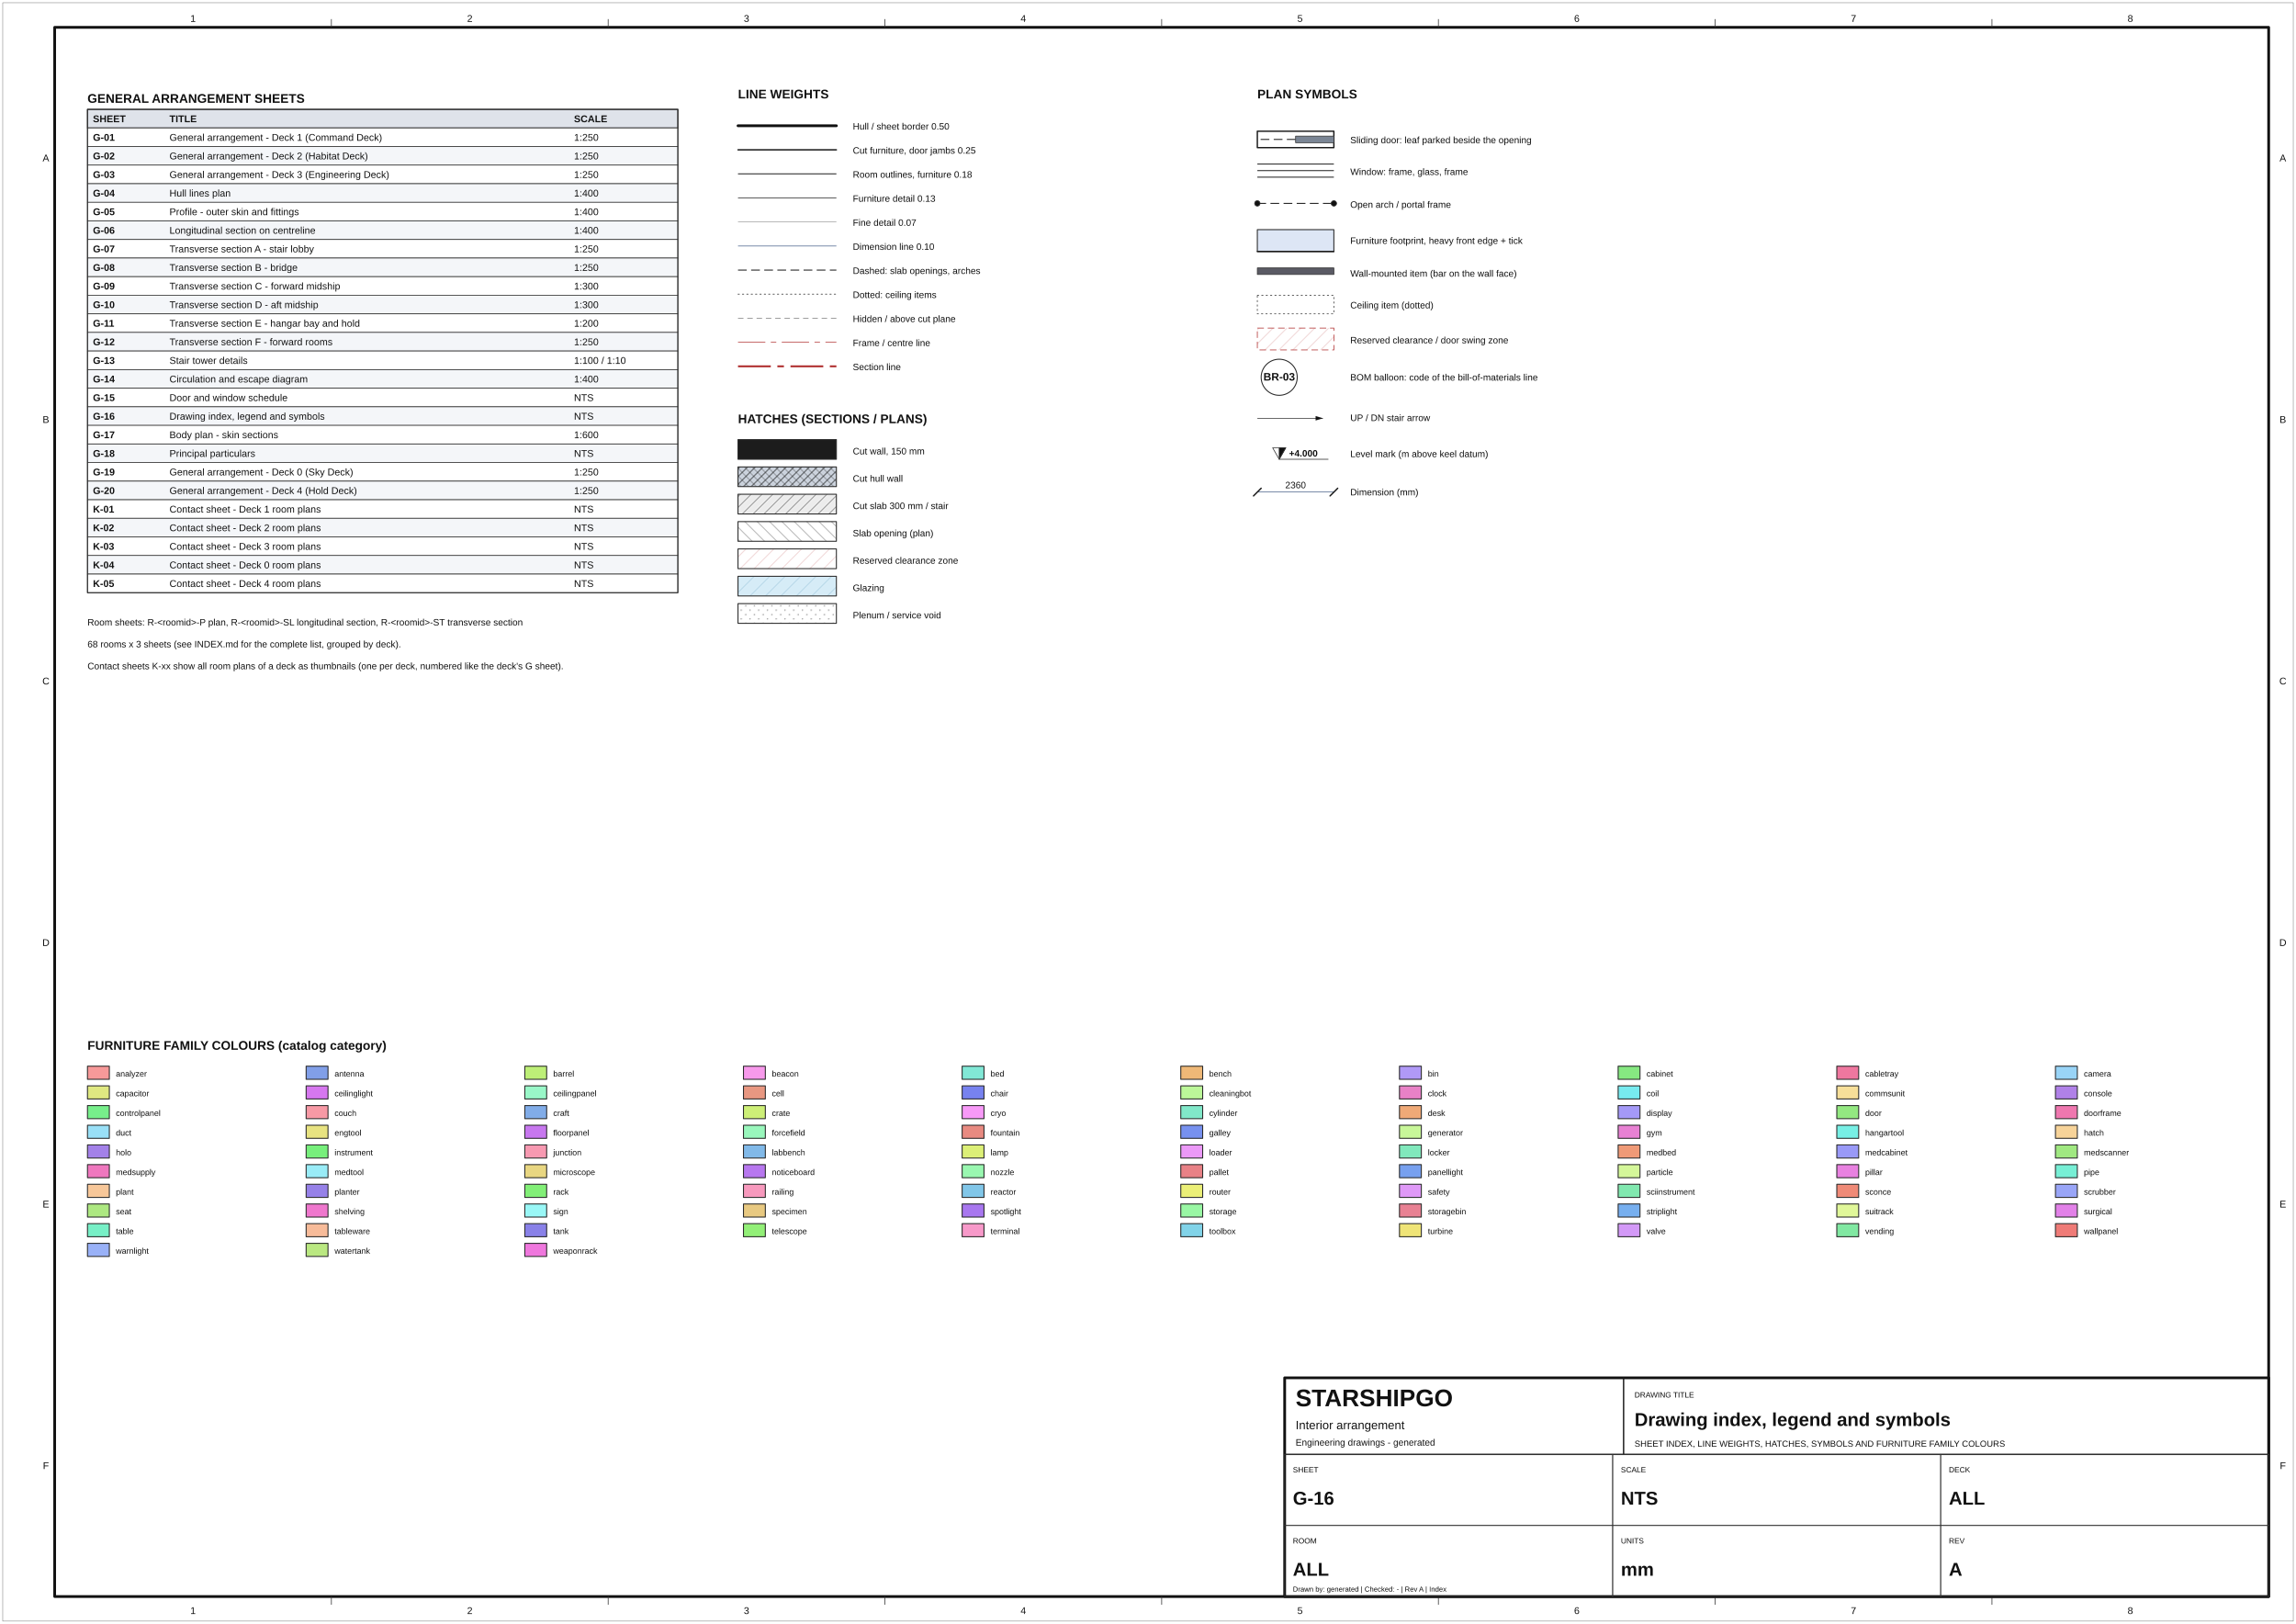
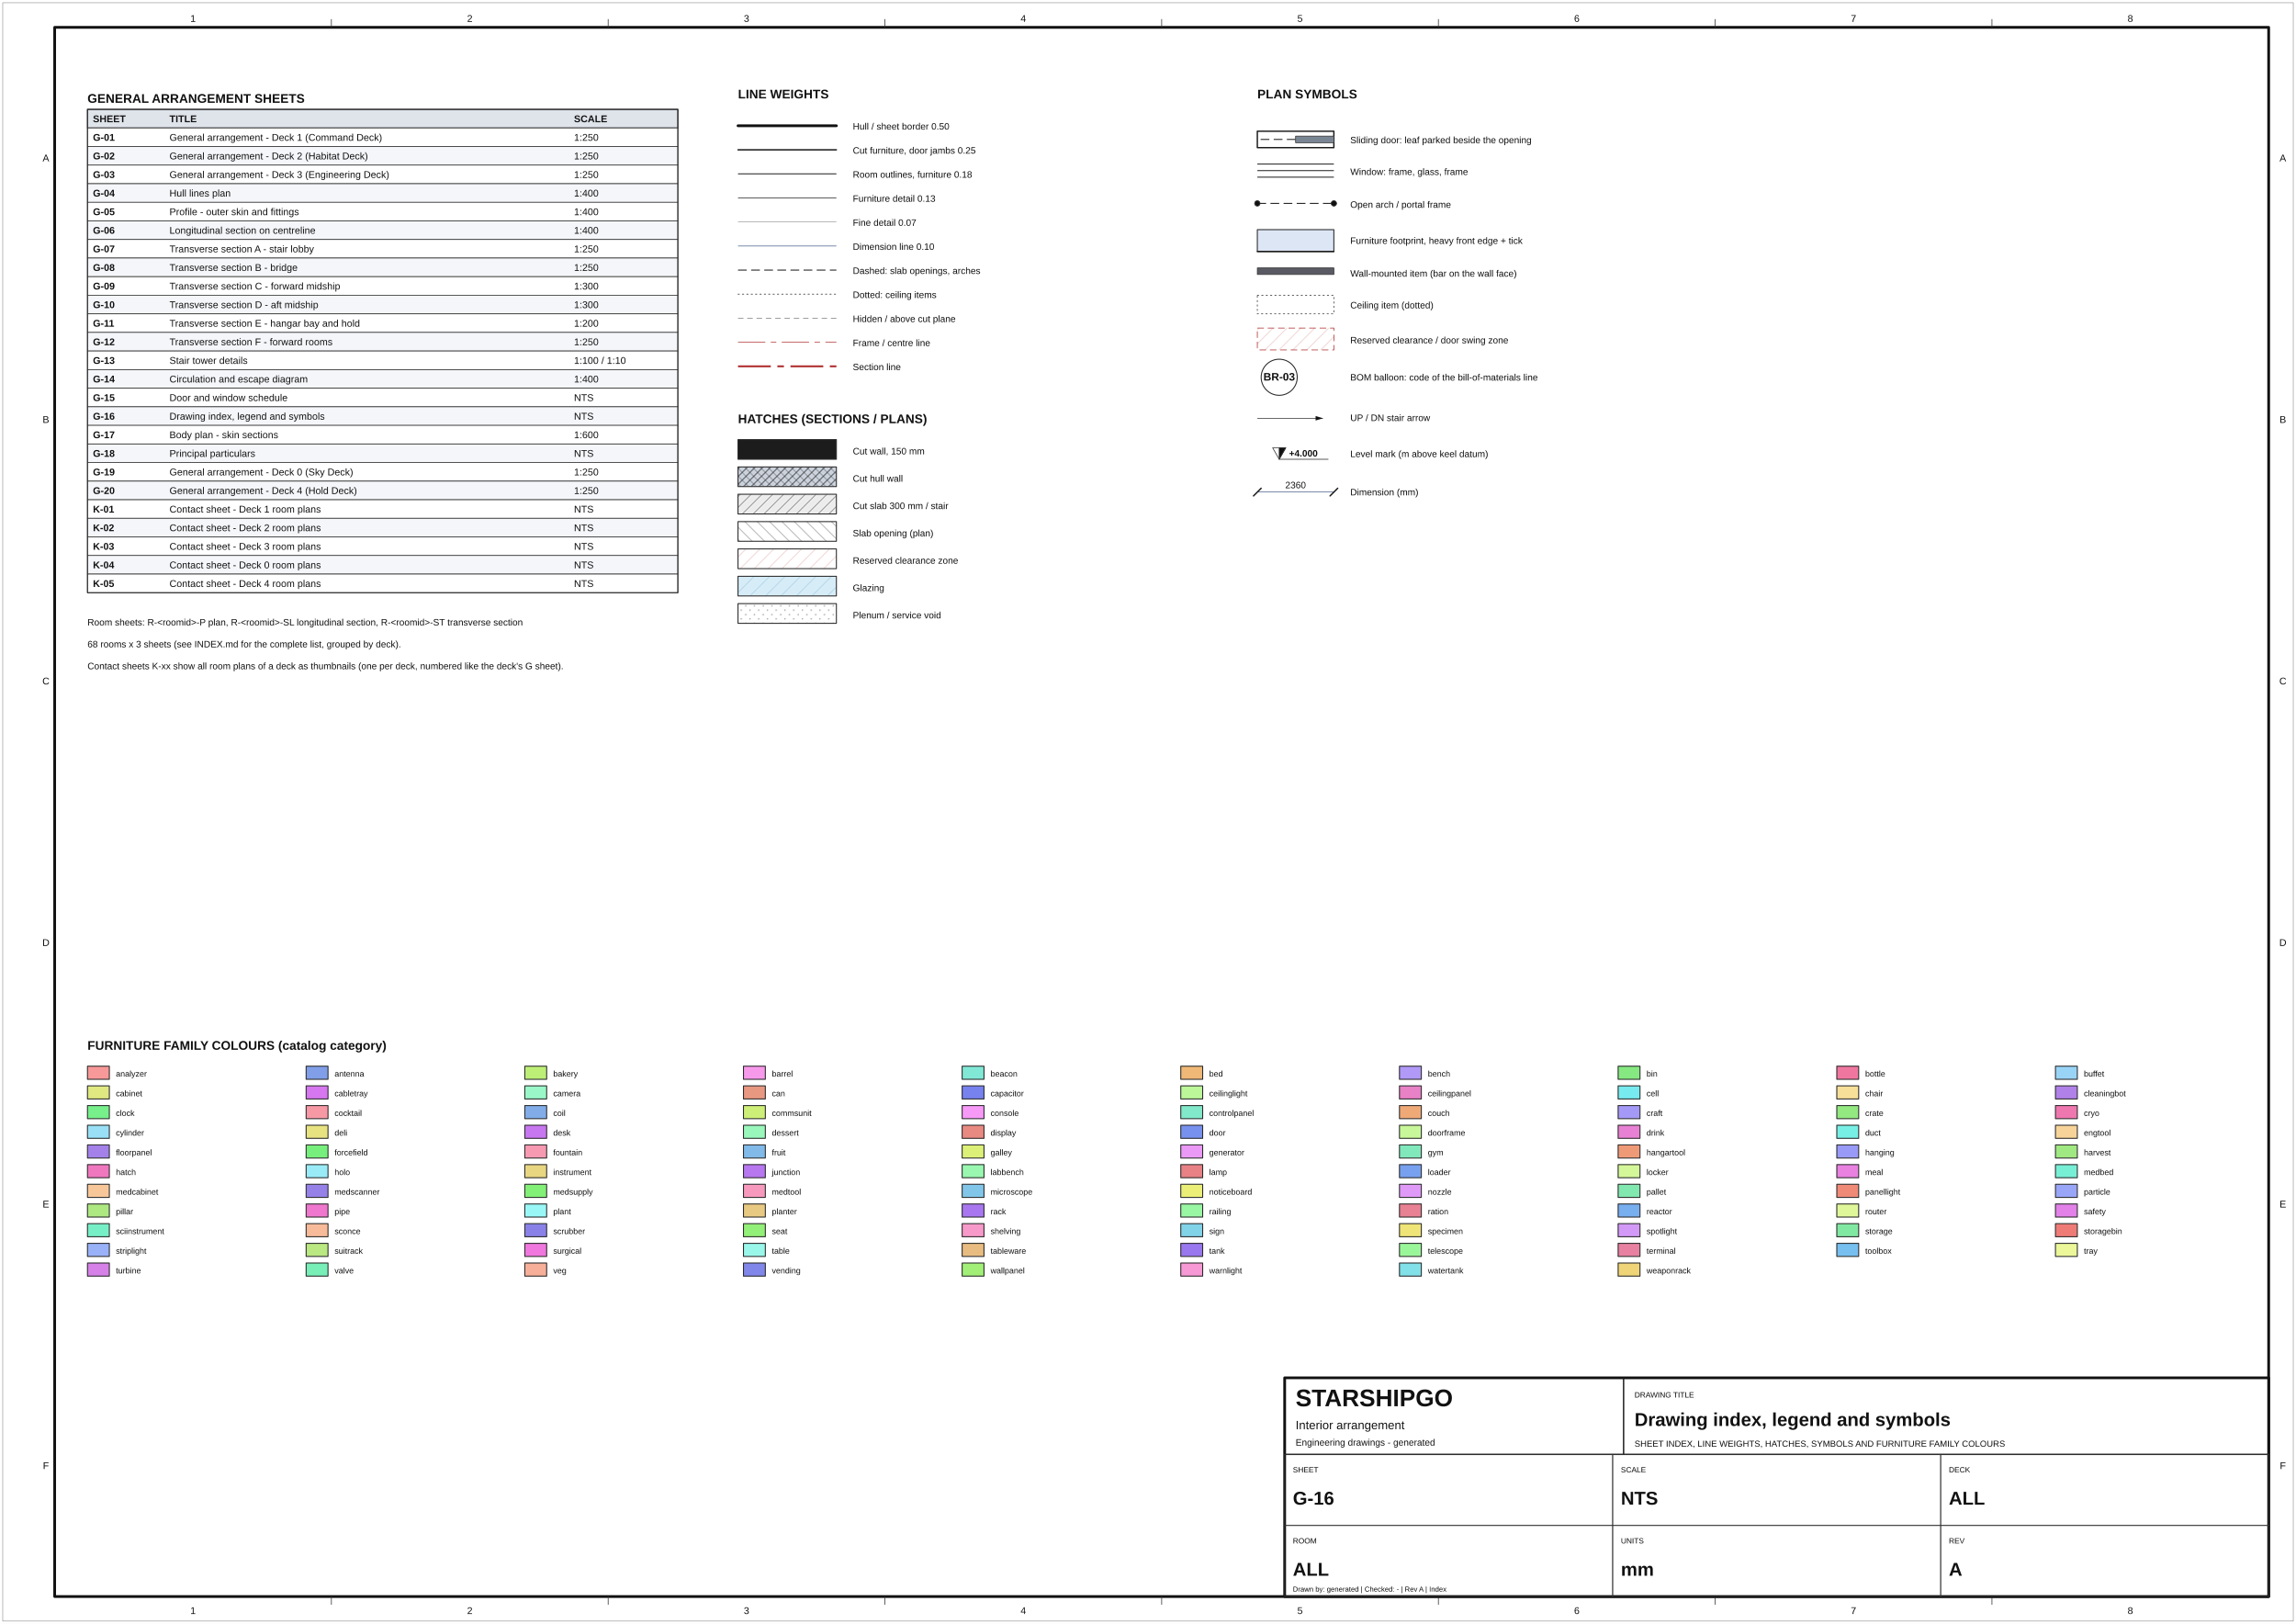
<svg xmlns="http://www.w3.org/2000/svg" width="420mm" height="297mm" viewBox="0 0 420 297">
  <style>
.t{font-family:Arial, Helvetica, 'DejaVu Sans', sans-serif;fill:#111}
.b{font-weight:bold}.i{font-style:italic}
.h{stroke:#111;stroke-width:.5;stroke-linejoin:round;stroke-linecap:round}
.m{stroke:#1a1a1a;stroke-width:.25;stroke-linejoin:round;stroke-linecap:round}
.n{stroke:#2a2a2a;stroke-width:.18;stroke-linejoin:round}
.f{stroke:#333;stroke-width:.13;stroke-linejoin:round}
.x{stroke:#555;stroke-width:.07}
.g{stroke:#9a9a9a;stroke-width:.1}
.gg{stroke:#c4c4c4;stroke-width:.08}
.d{stroke:#1d3c6e;stroke-width:.1}
.dsh{stroke:#222;stroke-width:.18;stroke-dasharray:1.6 .8}
.dot{stroke:#444;stroke-width:.14;stroke-dasharray:.25 .55;stroke-linecap:round}
.hid{stroke:#777;stroke-width:.12;stroke-dasharray:1 .7}
.cl{stroke:#b03030;stroke-width:.12;stroke-dasharray:5 1 1 1}
.cut{stroke:#b03030;stroke-width:.35;stroke-dasharray:6 1.2 1.2 1.2}
.red{stroke:#b03030;stroke-width:.13;stroke-dasharray:1.2 .7}
.none{stroke:none}
.halo{paint-order:stroke;stroke:#fff;stroke-width:.8;stroke-linejoin:round}
</style>
  <defs>
    <pattern id="hSlab" width="1.4" height="1.4" patternUnits="userSpaceOnUse" patternTransform="rotate(45)">
      <rect width="1.4" height="1.4" fill="#ececec" />
      <line x1="0" y1="0" x2="0" y2="1.4" stroke="#222" stroke-width=".13" />
    </pattern>
    <pattern id="hHull" width="1" height="1" patternUnits="userSpaceOnUse" patternTransform="rotate(45)">
      <rect width="1" height="1" fill="#c9d0da" />
      <line x1="0" y1="0" x2="0" y2="1" stroke="#111" stroke-width=".2" />
      <line x1="0" y1="0" x2="1" y2="0" stroke="#111" stroke-width=".1" />
    </pattern>
    <pattern id="hHole" width="1.6" height="1.6" patternUnits="userSpaceOnUse" patternTransform="rotate(-45)">
      <line x1="0" y1="0" x2="0" y2="1.6" stroke="#444" stroke-width=".12" />
    </pattern>
    <pattern id="hZone" width="1.8" height="1.8" patternUnits="userSpaceOnUse" patternTransform="rotate(45)">
      <line x1="0" y1="0" x2="0" y2="1.8" stroke="#d08080" stroke-width=".1" />
    </pattern>
    <pattern id="hPlen" width="1.6" height="1.6" patternUnits="userSpaceOnUse">
      <circle cx=".4" cy=".4" r=".12" fill="#888" />
      <circle cx="1.2" cy="1.2" r=".12" fill="#888" />
    </pattern>
    <pattern id="hGlass" width="2" height="2" patternUnits="userSpaceOnUse" patternTransform="rotate(45)">
      <rect width="2" height="2" fill="#d6ecf7" />
      <line x1="0" y1="0" x2="0" y2="2" stroke="#5a9abb" stroke-width=".08" />
    </pattern>
    <pattern id="hFloor" width="1.2" height="1.2" patternUnits="userSpaceOnUse" patternTransform="rotate(-45)">
      <rect width="1.2" height="1.2" fill="#f2f2f2" />
      <line x1="0" y1="0" x2="0" y2="1.2" stroke="#555" stroke-width=".1" />
    </pattern>
  </defs>
  <rect x="0" y="0" width="420" height="297" fill="#ffffff" />
  <text x="16" y="18.8" font-size="2.3" class="t b">GENERAL ARRANGEMENT SHEETS</text>
  <rect x="16" y="20" width="108" height="3.4" class="n" fill="#dfe3ea" />
  <text x="17" y="22.35" font-size="1.8" class="t b">SHEET</text>
  <text x="31" y="22.35" font-size="1.8" class="t b">TITLE</text>
  <text x="105" y="22.35" font-size="1.8" class="t b">SCALE</text>
  <rect x="16" y="23.4" width="108" height="3.4" class="f" fill="#ffffff" />
  <text x="17" y="25.75" font-size="1.8" class="t b">G-01</text>
  <text x="31" y="25.75" font-size="1.8" class="t">General arrangement - Deck 1 (Command Deck)</text>
  <text x="105" y="25.75" font-size="1.8" class="t">1:250</text>
  <rect x="16" y="26.8" width="108" height="3.4" class="f" fill="#f4f6f9" />
  <text x="17" y="29.15" font-size="1.8" class="t b">G-02</text>
  <text x="31" y="29.15" font-size="1.8" class="t">General arrangement - Deck 2 (Habitat Deck)</text>
  <text x="105" y="29.15" font-size="1.8" class="t">1:250</text>
  <rect x="16" y="30.2" width="108" height="3.4" class="f" fill="#ffffff" />
  <text x="17" y="32.55" font-size="1.8" class="t b">G-03</text>
  <text x="31" y="32.55" font-size="1.8" class="t">General arrangement - Deck 3 (Engineering Deck)</text>
  <text x="105" y="32.55" font-size="1.8" class="t">1:250</text>
  <rect x="16" y="33.6" width="108" height="3.4" class="f" fill="#f4f6f9" />
  <text x="17" y="35.95" font-size="1.8" class="t b">G-04</text>
  <text x="31" y="35.95" font-size="1.8" class="t">Hull lines plan</text>
  <text x="105" y="35.95" font-size="1.8" class="t">1:400</text>
  <rect x="16" y="37" width="108" height="3.4" class="f" fill="#ffffff" />
  <text x="17" y="39.35" font-size="1.8" class="t b">G-05</text>
  <text x="31" y="39.35" font-size="1.8" class="t">Profile - outer skin and fittings</text>
  <text x="105" y="39.35" font-size="1.8" class="t">1:400</text>
  <rect x="16" y="40.4" width="108" height="3.4" class="f" fill="#f4f6f9" />
  <text x="17" y="42.75" font-size="1.8" class="t b">G-06</text>
  <text x="31" y="42.75" font-size="1.8" class="t">Longitudinal section on centreline</text>
  <text x="105" y="42.75" font-size="1.8" class="t">1:400</text>
  <rect x="16" y="43.8" width="108" height="3.4" class="f" fill="#ffffff" />
  <text x="17" y="46.15" font-size="1.8" class="t b">G-07</text>
  <text x="31" y="46.15" font-size="1.8" class="t">Transverse section A - stair lobby</text>
  <text x="105" y="46.15" font-size="1.8" class="t">1:250</text>
  <rect x="16" y="47.2" width="108" height="3.4" class="f" fill="#f4f6f9" />
  <text x="17" y="49.55" font-size="1.8" class="t b">G-08</text>
  <text x="31" y="49.55" font-size="1.8" class="t">Transverse section B - bridge</text>
  <text x="105" y="49.55" font-size="1.8" class="t">1:250</text>
  <rect x="16" y="50.6" width="108" height="3.4" class="f" fill="#ffffff" />
  <text x="17" y="52.95" font-size="1.8" class="t b">G-09</text>
  <text x="31" y="52.95" font-size="1.8" class="t">Transverse section C - forward midship</text>
  <text x="105" y="52.95" font-size="1.8" class="t">1:300</text>
  <rect x="16" y="54" width="108" height="3.4" class="f" fill="#f4f6f9" />
  <text x="17" y="56.35" font-size="1.8" class="t b">G-10</text>
  <text x="31" y="56.35" font-size="1.8" class="t">Transverse section D - aft midship</text>
  <text x="105" y="56.35" font-size="1.8" class="t">1:300</text>
  <rect x="16" y="57.4" width="108" height="3.4" class="f" fill="#ffffff" />
  <text x="17" y="59.75" font-size="1.8" class="t b">G-11</text>
  <text x="31" y="59.75" font-size="1.8" class="t">Transverse section E - hangar bay and hold</text>
  <text x="105" y="59.75" font-size="1.8" class="t">1:200</text>
  <rect x="16" y="60.8" width="108" height="3.4" class="f" fill="#f4f6f9" />
  <text x="17" y="63.15" font-size="1.8" class="t b">G-12</text>
  <text x="31" y="63.15" font-size="1.8" class="t">Transverse section F - forward rooms</text>
  <text x="105" y="63.15" font-size="1.8" class="t">1:250</text>
  <rect x="16" y="64.2" width="108" height="3.4" class="f" fill="#ffffff" />
  <text x="17" y="66.55" font-size="1.8" class="t b">G-13</text>
  <text x="31" y="66.55" font-size="1.8" class="t">Stair tower details</text>
  <text x="105" y="66.55" font-size="1.8" class="t">1:100 / 1:10</text>
  <rect x="16" y="67.6" width="108" height="3.4" class="f" fill="#f4f6f9" />
  <text x="17" y="69.95" font-size="1.8" class="t b">G-14</text>
  <text x="31" y="69.95" font-size="1.8" class="t">Circulation and escape diagram</text>
  <text x="105" y="69.95" font-size="1.8" class="t">1:400</text>
  <rect x="16" y="71" width="108" height="3.4" class="f" fill="#ffffff" />
  <text x="17" y="73.35" font-size="1.8" class="t b">G-15</text>
  <text x="31" y="73.35" font-size="1.8" class="t">Door and window schedule</text>
  <text x="105" y="73.35" font-size="1.8" class="t">NTS</text>
  <rect x="16" y="74.4" width="108" height="3.4" class="f" fill="#f4f6f9" />
  <text x="17" y="76.75" font-size="1.8" class="t b">G-16</text>
  <text x="31" y="76.75" font-size="1.8" class="t">Drawing index, legend and symbols</text>
  <text x="105" y="76.75" font-size="1.8" class="t">NTS</text>
  <rect x="16" y="77.8" width="108" height="3.4" class="f" fill="#ffffff" />
  <text x="17" y="80.15" font-size="1.8" class="t b">G-17</text>
  <text x="31" y="80.15" font-size="1.8" class="t">Body plan - skin sections</text>
  <text x="105" y="80.15" font-size="1.8" class="t">1:600</text>
  <rect x="16" y="81.2" width="108" height="3.4" class="f" fill="#f4f6f9" />
  <text x="17" y="83.55" font-size="1.8" class="t b">G-18</text>
  <text x="31" y="83.55" font-size="1.8" class="t">Principal particulars</text>
  <text x="105" y="83.55" font-size="1.8" class="t">NTS</text>
  <rect x="16" y="84.6" width="108" height="3.4" class="f" fill="#ffffff" />
  <text x="17" y="86.95" font-size="1.8" class="t b">G-19</text>
  <text x="31" y="86.95" font-size="1.8" class="t">General arrangement - Deck 0 (Sky Deck)</text>
  <text x="105" y="86.95" font-size="1.8" class="t">1:250</text>
  <rect x="16" y="88" width="108" height="3.4" class="f" fill="#f4f6f9" />
  <text x="17" y="90.35" font-size="1.8" class="t b">G-20</text>
  <text x="31" y="90.35" font-size="1.8" class="t">General arrangement - Deck 4 (Hold Deck)</text>
  <text x="105" y="90.35" font-size="1.8" class="t">1:250</text>
  <rect x="16" y="91.4" width="108" height="3.4" class="f" fill="#ffffff" />
  <text x="17" y="93.75" font-size="1.8" class="t b">K-01</text>
  <text x="31" y="93.75" font-size="1.8" class="t">Contact sheet - Deck 1 room plans</text>
  <text x="105" y="93.75" font-size="1.8" class="t">NTS</text>
  <rect x="16" y="94.8" width="108" height="3.4" class="f" fill="#f4f6f9" />
  <text x="17" y="97.15" font-size="1.8" class="t b">K-02</text>
  <text x="31" y="97.15" font-size="1.8" class="t">Contact sheet - Deck 2 room plans</text>
  <text x="105" y="97.15" font-size="1.8" class="t">NTS</text>
  <rect x="16" y="98.2" width="108" height="3.4" class="f" fill="#ffffff" />
  <text x="17" y="100.55" font-size="1.8" class="t b">K-03</text>
  <text x="31" y="100.55" font-size="1.8" class="t">Contact sheet - Deck 3 room plans</text>
  <text x="105" y="100.55" font-size="1.8" class="t">NTS</text>
  <rect x="16" y="101.6" width="108" height="3.4" class="f" fill="#f4f6f9" />
  <text x="17" y="103.95" font-size="1.8" class="t b">K-04</text>
  <text x="31" y="103.95" font-size="1.8" class="t">Contact sheet - Deck 0 room plans</text>
  <text x="105" y="103.95" font-size="1.8" class="t">NTS</text>
  <rect x="16" y="105" width="108" height="3.4" class="f" fill="#ffffff" />
  <text x="17" y="107.35" font-size="1.8" class="t b">K-05</text>
  <text x="31" y="107.35" font-size="1.8" class="t">Contact sheet - Deck 4 room plans</text>
  <text x="105" y="107.35" font-size="1.8" class="t">NTS</text>
  <rect x="16" y="20" width="108" height="88.4" class="n" fill="none" />
  <text x="16" y="114.4" font-size="1.7" class="t">Room sheets: R-&lt;roomid&gt;-P plan, R-&lt;roomid&gt;-SL longitudinal section, R-&lt;roomid&gt;-ST transverse section</text>
  <text x="16" y="118.4" font-size="1.7" class="t">68 rooms x 3 sheets (see INDEX.md for the complete list, grouped by deck).</text>
  <text x="16" y="122.4" font-size="1.7" class="t">Contact sheets K-xx show all room plans of a deck as thumbnails (one per deck, numbered like the deck's G sheet).</text>
  <text x="135" y="18" font-size="2.3" class="t b">LINE WEIGHTS</text>
  <line x1="135" y1="23" x2="153" y2="23" class="h" />
  <text x="156" y="23.7" font-size="1.7" class="t">Hull / sheet border 0.50</text>
  <line x1="135" y1="27.4" x2="153" y2="27.4" class="m" />
  <text x="156" y="28.1" font-size="1.7" class="t">Cut furniture, door jambs 0.25</text>
  <line x1="135" y1="31.8" x2="153" y2="31.8" class="n" />
  <text x="156" y="32.5" font-size="1.7" class="t">Room outlines, furniture 0.18</text>
  <line x1="135" y1="36.2" x2="153" y2="36.2" class="f" />
  <text x="156" y="36.9" font-size="1.7" class="t">Furniture detail 0.13</text>
  <line x1="135" y1="40.6" x2="153" y2="40.6" class="x" />
  <text x="156" y="41.3" font-size="1.7" class="t">Fine detail 0.07</text>
  <line x1="135" y1="45" x2="153" y2="45" class="d" />
  <text x="156" y="45.7" font-size="1.7" class="t">Dimension line 0.10</text>
  <line x1="135" y1="49.4" x2="153" y2="49.4" class="dsh" />
  <text x="156" y="50.1" font-size="1.7" class="t">Dashed: slab openings, arches</text>
  <line x1="135" y1="53.8" x2="153" y2="53.8" class="dot" />
  <text x="156" y="54.5" font-size="1.7" class="t">Dotted: ceiling items</text>
  <line x1="135" y1="58.2" x2="153" y2="58.2" class="hid" />
  <text x="156" y="58.9" font-size="1.7" class="t">Hidden / above cut plane</text>
  <line x1="135" y1="62.6" x2="153" y2="62.6" class="cl" />
  <text x="156" y="63.3" font-size="1.7" class="t">Frame / centre line</text>
  <line x1="135" y1="67" x2="153" y2="67" class="cut" />
  <text x="156" y="67.7" font-size="1.7" class="t">Section line</text>
  <text x="135" y="77.4" font-size="2.3" class="t b">HATCHES (SECTIONS / PLANS)</text>
  <rect x="135" y="80.4" width="18" height="3.6" class="n" fill="#1c1c1c" />
  <text x="156" y="83.1" font-size="1.7" class="t">Cut wall, 150 mm</text>
  <rect x="135" y="85.4" width="18" height="3.6" class="n" fill="url(#hHull)" />
  <text x="156" y="88.1" font-size="1.7" class="t">Cut hull wall</text>
  <rect x="135" y="90.4" width="18" height="3.6" class="n" fill="url(#hSlab)" />
  <text x="156" y="93.1" font-size="1.7" class="t">Cut slab 300 mm / stair</text>
  <rect x="135" y="95.4" width="18" height="3.6" class="n" fill="url(#hHole)" />
  <text x="156" y="98.1" font-size="1.7" class="t">Slab opening (plan)</text>
  <rect x="135" y="100.4" width="18" height="3.6" class="n" fill="url(#hZone)" />
  <text x="156" y="103.1" font-size="1.7" class="t">Reserved clearance zone</text>
  <rect x="135" y="105.4" width="18" height="3.6" class="n" fill="url(#hGlass)" />
  <text x="156" y="108.1" font-size="1.7" class="t">Glazing</text>
  <rect x="135" y="110.4" width="18" height="3.6" class="n" fill="url(#hPlen)" />
  <text x="156" y="113.1" font-size="1.7" class="t">Plenum / service void</text>
  <text x="230" y="18" font-size="2.3" class="t b">PLAN SYMBOLS</text>
  <rect x="230" y="24" width="14" height="3" class="m" fill="#fff" />
  <line x1="230.6" y1="25.5" x2="237" y2="25.5" class="dsh" />
  <polygon points="237,24.9 244,24.9 244,26.1 237,26.1" class="f" fill="#7a8594" />
  <text x="247" y="26.2" font-size="1.7" class="t">Sliding door: leaf parked beside the opening</text>
  <line x1="230" y1="30" x2="244" y2="30" class="n" />
  <line x1="230" y1="31.2" x2="244" y2="31.2" class="n" />
  <line x1="230" y1="32.4" x2="244" y2="32.4" class="n" />
  <text x="247" y="32" font-size="1.7" class="t">Window: frame, glass, frame</text>
  <line x1="230" y1="37.2" x2="244" y2="37.2" class="dsh" />
  <circle cx="230" cy="37.2" r="0.5" class="f" fill="#111" />
  <circle cx="244" cy="37.2" r="0.5" class="f" fill="#111" />
  <text x="247" y="38" font-size="1.7" class="t">Open arch / portal frame</text>
  <rect x="230" y="42" width="14" height="4" class="n" fill="#dde6f5" />
  <line x1="230" y1="46" x2="244" y2="46" class="m" />
  <text x="247" y="44.6" font-size="1.7" class="t">Furniture footprint, heavy front edge + tick</text>
  <rect x="230" y="49" width="14" height="1.2" class="f" fill="#5a5a64" />
  <text x="247" y="50.6" font-size="1.7" class="t">Wall-mounted item (bar on the wall face)</text>
  <rect x="230" y="54" width="14" height="3.4" class="dot" fill="none" />
  <text x="247" y="56.4" font-size="1.7" class="t">Ceiling item (dotted)</text>
  <rect x="230" y="60" width="14" height="4" class="red" fill="url(#hZone)" />
  <text x="247" y="62.8" font-size="1.7" class="t">Reserved clearance / door swing zone</text>
  <circle cx="234" cy="69" r="3.3" class="n" fill="#fff" />
  <text x="234" y="69.6" font-size="2" class="t b" text-anchor="middle">BR-03</text>
  <text x="247" y="69.6" font-size="1.7" class="t">BOM balloon: code of the bill-of-materials line</text>
  <line x1="230" y1="76.5" x2="242" y2="76.5" class="f" />
  <polygon points="242,76.5 240.66,76.91 240.66,76.09" class="none" fill="#111" />
  <text x="247" y="77" font-size="1.7" class="t">UP / DN stair arrow</text>
  <line x1="234" y1="84" x2="243" y2="84" class="f" />
  <polygon points="234,84 232.8,81.9 235.2,81.9" class="f" fill="#fff" />
  <polygon points="234,84 235.2,81.9 234,81.9" class="f" fill="#111" />
  <text x="235.8" y="83.5" font-size="1.7" class="t b">+4.000</text>
  <text x="247" y="83.6" font-size="1.7" class="t">Level mark (m above keel datum)</text>
  <line x1="230" y1="90" x2="244" y2="90" class="d" />
  <line x1="229.3" y1="90.7" x2="230.7" y2="89.3" class="m" />
  <line x1="243.3" y1="90.7" x2="244.7" y2="89.3" class="m" />
  <text x="237" y="89.3" font-size="1.7" class="t" text-anchor="middle">2360</text>
  <text x="247" y="90.6" font-size="1.7" class="t">Dimension (mm)</text>
  <text x="16" y="192" font-size="2.3" class="t b">FURNITURE FAMILY COLOURS (catalog category)</text>
  <rect x="16" y="195" width="4" height="2.4" class="n" fill="#f79999" />
  <text x="21.2" y="196.9" font-size="1.5" class="t">analyzer</text>
  <rect x="56" y="195" width="4" height="2.4" class="n" fill="#819fe8" />
  <text x="61.2" y="196.9" font-size="1.5" class="t">antenna</text>
  <rect x="96" y="195" width="4" height="2.4" class="n" fill="#bdef77" />
-   <text x="101.2" y="196.9" font-size="1.5" class="t">barrel</text>
+   <text x="101.2" y="196.9" font-size="1.5" class="t">bakery</text>
  <rect x="136" y="195" width="4" height="2.4" class="n" fill="#f799eb" />
-   <text x="141.2" y="196.9" font-size="1.5" class="t">beacon</text>
+   <text x="141.2" y="196.9" font-size="1.5" class="t">barrel</text>
  <rect x="176" y="195" width="4" height="2.4" class="n" fill="#81e8d6" />
-   <text x="181.2" y="196.9" font-size="1.5" class="t">bed</text>
+   <text x="181.2" y="196.9" font-size="1.5" class="t">beacon</text>
  <rect x="216" y="195" width="4" height="2.4" class="n" fill="#efb877" />
-   <text x="221.2" y="196.9" font-size="1.5" class="t">bench</text>
+   <text x="221.2" y="196.9" font-size="1.5" class="t">bed</text>
  <rect x="256" y="195" width="4" height="2.4" class="n" fill="#b099f7" />
-   <text x="261.2" y="196.9" font-size="1.5" class="t">bin</text>
+   <text x="261.2" y="196.9" font-size="1.5" class="t">bench</text>
  <rect x="296" y="195" width="4" height="2.4" class="n" fill="#86e881" />
-   <text x="301.2" y="196.9" font-size="1.5" class="t">cabinet</text>
+   <text x="301.2" y="196.9" font-size="1.5" class="t">bin</text>
  <rect x="336" y="195" width="4" height="2.4" class="n" fill="#ef779f" />
-   <text x="341.2" y="196.9" font-size="1.5" class="t">cabletray</text>
+   <text x="341.2" y="196.9" font-size="1.5" class="t">bottle</text>
  <rect x="376" y="195" width="4" height="2.4" class="n" fill="#99d4f7" />
-   <text x="381.2" y="196.9" font-size="1.5" class="t">camera</text>
+   <text x="381.2" y="196.9" font-size="1.5" class="t">buffet</text>
  <rect x="16" y="198.6" width="4" height="2.4" class="n" fill="#dfe881" />
-   <text x="21.2" y="200.5" font-size="1.5" class="t">capacitor</text>
+   <text x="21.2" y="200.5" font-size="1.5" class="t">cabinet</text>
  <rect x="56" y="198.6" width="4" height="2.4" class="n" fill="#d677ef" />
-   <text x="61.2" y="200.5" font-size="1.5" class="t">ceilinglight</text>
+   <text x="61.2" y="200.5" font-size="1.5" class="t">cabletray</text>
  <rect x="96" y="198.6" width="4" height="2.4" class="n" fill="#99f7c8" />
-   <text x="101.2" y="200.5" font-size="1.5" class="t">ceilingpanel</text>
+   <text x="101.2" y="200.5" font-size="1.5" class="t">camera</text>
  <rect x="136" y="198.6" width="4" height="2.4" class="n" fill="#e89781" />
-   <text x="141.2" y="200.5" font-size="1.5" class="t">cell</text>
+   <text x="141.2" y="200.5" font-size="1.5" class="t">can</text>
  <rect x="176" y="198.6" width="4" height="2.4" class="n" fill="#7782ef" />
-   <text x="181.2" y="200.5" font-size="1.5" class="t">chair</text>
+   <text x="181.2" y="200.5" font-size="1.5" class="t">capacitor</text>
  <rect x="216" y="198.6" width="4" height="2.4" class="n" fill="#bcf799" />
-   <text x="221.2" y="200.5" font-size="1.5" class="t">cleaningbot</text>
+   <text x="221.2" y="200.5" font-size="1.5" class="t">ceilinglight</text>
  <rect x="256" y="198.6" width="4" height="2.4" class="n" fill="#e881c6" />
-   <text x="261.2" y="200.5" font-size="1.5" class="t">clock</text>
+   <text x="261.2" y="200.5" font-size="1.5" class="t">ceilingpanel</text>
  <rect x="296" y="198.6" width="4" height="2.4" class="n" fill="#77eaef" />
-   <text x="301.2" y="200.5" font-size="1.5" class="t">coil</text>
+   <text x="301.2" y="200.5" font-size="1.5" class="t">cell</text>
  <rect x="336" y="198.6" width="4" height="2.4" class="n" fill="#f7df99" />
-   <text x="341.2" y="200.5" font-size="1.5" class="t">commsunit</text>
+   <text x="341.2" y="200.5" font-size="1.5" class="t">chair</text>
  <rect x="376" y="198.6" width="4" height="2.4" class="n" fill="#b081e8" />
-   <text x="381.2" y="200.5" font-size="1.5" class="t">console</text>
+   <text x="381.2" y="200.5" font-size="1.5" class="t">cleaningbot</text>
  <rect x="16" y="202.2" width="4" height="2.4" class="n" fill="#77ef8b" />
-   <text x="21.2" y="204.1" font-size="1.5" class="t">controlpanel</text>
+   <text x="21.2" y="204.1" font-size="1.5" class="t">clock</text>
  <rect x="56" y="202.2" width="4" height="2.4" class="n" fill="#f799a5" />
-   <text x="61.2" y="204.1" font-size="1.5" class="t">couch</text>
+   <text x="61.2" y="204.1" font-size="1.5" class="t">cocktail</text>
  <rect x="96" y="202.2" width="4" height="2.4" class="n" fill="#81ace8" />
-   <text x="101.2" y="204.1" font-size="1.5" class="t">craft</text>
+   <text x="101.2" y="204.1" font-size="1.5" class="t">coil</text>
  <rect x="136" y="202.2" width="4" height="2.4" class="n" fill="#cdef77" />
-   <text x="141.2" y="204.1" font-size="1.5" class="t">crate</text>
+   <text x="141.2" y="204.1" font-size="1.5" class="t">commsunit</text>
  <rect x="176" y="202.2" width="4" height="2.4" class="n" fill="#f799f7" />
-   <text x="181.2" y="204.1" font-size="1.5" class="t">cryo</text>
+   <text x="181.2" y="204.1" font-size="1.5" class="t">console</text>
  <rect x="216" y="202.2" width="4" height="2.4" class="n" fill="#81e8c9" />
-   <text x="221.2" y="204.1" font-size="1.5" class="t">cylinder</text>
+   <text x="221.2" y="204.1" font-size="1.5" class="t">controlpanel</text>
  <rect x="256" y="202.2" width="4" height="2.4" class="n" fill="#efa977" />
-   <text x="261.2" y="204.1" font-size="1.5" class="t">desk</text>
+   <text x="261.2" y="204.1" font-size="1.5" class="t">couch</text>
  <rect x="296" y="202.2" width="4" height="2.4" class="n" fill="#a499f7" />
-   <text x="301.2" y="204.1" font-size="1.5" class="t">display</text>
+   <text x="301.2" y="204.1" font-size="1.5" class="t">craft</text>
  <rect x="336" y="202.2" width="4" height="2.4" class="n" fill="#93e881" />
-   <text x="341.2" y="204.1" font-size="1.5" class="t">door</text>
+   <text x="341.2" y="204.1" font-size="1.5" class="t">crate</text>
  <rect x="376" y="202.2" width="4" height="2.4" class="n" fill="#ef77af" />
-   <text x="381.2" y="204.1" font-size="1.5" class="t">doorframe</text>
+   <text x="381.2" y="204.1" font-size="1.5" class="t">cryo</text>
  <rect x="16" y="205.8" width="4" height="2.4" class="n" fill="#99e0f7" />
-   <text x="21.2" y="207.7" font-size="1.5" class="t">duct</text>
+   <text x="21.2" y="207.7" font-size="1.5" class="t">cylinder</text>
  <rect x="56" y="205.8" width="4" height="2.4" class="n" fill="#e8e381" />
-   <text x="61.2" y="207.7" font-size="1.5" class="t">engtool</text>
+   <text x="61.2" y="207.7" font-size="1.5" class="t">deli</text>
  <rect x="96" y="205.8" width="4" height="2.4" class="n" fill="#c777ef" />
-   <text x="101.2" y="207.7" font-size="1.5" class="t">floorpanel</text>
+   <text x="101.2" y="207.7" font-size="1.5" class="t">desk</text>
  <rect x="136" y="205.8" width="4" height="2.4" class="n" fill="#99f7bc" />
-   <text x="141.2" y="207.7" font-size="1.5" class="t">forcefield</text>
+   <text x="141.2" y="207.7" font-size="1.5" class="t">dessert</text>
  <rect x="176" y="205.8" width="4" height="2.4" class="n" fill="#e88a81" />
-   <text x="181.2" y="207.7" font-size="1.5" class="t">fountain</text>
+   <text x="181.2" y="207.7" font-size="1.5" class="t">display</text>
  <rect x="216" y="205.8" width="4" height="2.4" class="n" fill="#7791ef" />
-   <text x="221.2" y="207.7" font-size="1.5" class="t">galley</text>
+   <text x="221.2" y="207.7" font-size="1.5" class="t">door</text>
  <rect x="256" y="205.8" width="4" height="2.4" class="n" fill="#c8f799" />
-   <text x="261.2" y="207.7" font-size="1.5" class="t">generator</text>
+   <text x="261.2" y="207.7" font-size="1.5" class="t">doorframe</text>
  <rect x="296" y="205.8" width="4" height="2.4" class="n" fill="#e881d3" />
-   <text x="301.2" y="207.7" font-size="1.5" class="t">gym</text>
+   <text x="301.2" y="207.7" font-size="1.5" class="t">drink</text>
  <rect x="336" y="205.8" width="4" height="2.4" class="n" fill="#77efe5" />
-   <text x="341.2" y="207.7" font-size="1.5" class="t">hangartool</text>
+   <text x="341.2" y="207.7" font-size="1.5" class="t">duct</text>
  <rect x="376" y="205.8" width="4" height="2.4" class="n" fill="#f7d399" />
-   <text x="381.2" y="207.7" font-size="1.5" class="t">hatch</text>
+   <text x="381.2" y="207.7" font-size="1.5" class="t">engtool</text>
  <rect x="16" y="209.4" width="4" height="2.4" class="n" fill="#a381e8" />
-   <text x="21.2" y="211.3" font-size="1.5" class="t">holo</text>
+   <text x="21.2" y="211.3" font-size="1.5" class="t">floorpanel</text>
  <rect x="56" y="209.4" width="4" height="2.4" class="n" fill="#77ef7c" />
-   <text x="61.2" y="211.3" font-size="1.5" class="t">instrument</text>
+   <text x="61.2" y="211.3" font-size="1.5" class="t">forcefield</text>
  <rect x="96" y="209.4" width="4" height="2.4" class="n" fill="#f799b1" />
-   <text x="101.2" y="211.3" font-size="1.5" class="t">junction</text>
+   <text x="101.2" y="211.3" font-size="1.5" class="t">fountain</text>
  <rect x="136" y="209.4" width="4" height="2.4" class="n" fill="#81b9e8" />
-   <text x="141.2" y="211.3" font-size="1.5" class="t">labbench</text>
+   <text x="141.2" y="211.3" font-size="1.5" class="t">fruit</text>
  <rect x="176" y="209.4" width="4" height="2.4" class="n" fill="#dcef77" />
-   <text x="181.2" y="211.3" font-size="1.5" class="t">lamp</text>
+   <text x="181.2" y="211.3" font-size="1.5" class="t">galley</text>
  <rect x="216" y="209.4" width="4" height="2.4" class="n" fill="#eb99f7" />
-   <text x="221.2" y="211.3" font-size="1.5" class="t">loader</text>
+   <text x="221.2" y="211.3" font-size="1.5" class="t">generator</text>
  <rect x="256" y="209.4" width="4" height="2.4" class="n" fill="#81e8bc" />
-   <text x="261.2" y="211.3" font-size="1.5" class="t">locker</text>
+   <text x="261.2" y="211.3" font-size="1.5" class="t">gym</text>
  <rect x="296" y="209.4" width="4" height="2.4" class="n" fill="#ef9a77" />
-   <text x="301.2" y="211.3" font-size="1.5" class="t">medbed</text>
+   <text x="301.2" y="211.3" font-size="1.5" class="t">hangartool</text>
  <rect x="336" y="209.4" width="4" height="2.4" class="n" fill="#9999f7" />
-   <text x="341.2" y="211.3" font-size="1.5" class="t">medcabinet</text>
+   <text x="341.2" y="211.3" font-size="1.5" class="t">hanging</text>
  <rect x="376" y="209.4" width="4" height="2.4" class="n" fill="#a0e881" />
-   <text x="381.2" y="211.3" font-size="1.5" class="t">medscanner</text>
+   <text x="381.2" y="211.3" font-size="1.5" class="t">harvest</text>
  <rect x="16" y="213" width="4" height="2.4" class="n" fill="#ef77be" />
-   <text x="21.2" y="214.9" font-size="1.5" class="t">medsupply</text>
+   <text x="21.2" y="214.9" font-size="1.5" class="t">hatch</text>
  <rect x="56" y="213" width="4" height="2.4" class="n" fill="#99ecf7" />
-   <text x="61.2" y="214.9" font-size="1.5" class="t">medtool</text>
+   <text x="61.2" y="214.9" font-size="1.5" class="t">holo</text>
  <rect x="96" y="213" width="4" height="2.4" class="n" fill="#e8d681" />
-   <text x="101.2" y="214.9" font-size="1.5" class="t">microscope</text>
+   <text x="101.2" y="214.9" font-size="1.5" class="t">instrument</text>
  <rect x="136" y="213" width="4" height="2.4" class="n" fill="#b777ef" />
-   <text x="141.2" y="214.9" font-size="1.5" class="t">noticeboard</text>
+   <text x="141.2" y="214.9" font-size="1.5" class="t">junction</text>
  <rect x="176" y="213" width="4" height="2.4" class="n" fill="#99f7b0" />
-   <text x="181.2" y="214.9" font-size="1.5" class="t">nozzle</text>
+   <text x="181.2" y="214.9" font-size="1.5" class="t">labbench</text>
  <rect x="216" y="213" width="4" height="2.4" class="n" fill="#e88186" />
-   <text x="221.2" y="214.9" font-size="1.5" class="t">pallet</text>
+   <text x="221.2" y="214.9" font-size="1.5" class="t">lamp</text>
  <rect x="256" y="213" width="4" height="2.4" class="n" fill="#77a0ef" />
-   <text x="261.2" y="214.9" font-size="1.5" class="t">panellight</text>
+   <text x="261.2" y="214.9" font-size="1.5" class="t">loader</text>
  <rect x="296" y="213" width="4" height="2.4" class="n" fill="#d4f799" />
-   <text x="301.2" y="214.9" font-size="1.5" class="t">particle</text>
+   <text x="301.2" y="214.9" font-size="1.5" class="t">locker</text>
  <rect x="336" y="213" width="4" height="2.4" class="n" fill="#e881e0" />
-   <text x="341.2" y="214.9" font-size="1.5" class="t">pillar</text>
+   <text x="341.2" y="214.9" font-size="1.5" class="t">meal</text>
  <rect x="376" y="213" width="4" height="2.4" class="n" fill="#77efd5" />
-   <text x="381.2" y="214.9" font-size="1.5" class="t">pipe</text>
+   <text x="381.2" y="214.9" font-size="1.5" class="t">medbed</text>
  <rect x="16" y="216.6" width="4" height="2.4" class="n" fill="#f7c799" />
-   <text x="21.2" y="218.5" font-size="1.5" class="t">plant</text>
+   <text x="21.2" y="218.5" font-size="1.5" class="t">medcabinet</text>
  <rect x="56" y="216.6" width="4" height="2.4" class="n" fill="#9681e8" />
-   <text x="61.2" y="218.5" font-size="1.5" class="t">planter</text>
+   <text x="61.2" y="218.5" font-size="1.5" class="t">medscanner</text>
  <rect x="96" y="216.6" width="4" height="2.4" class="n" fill="#82ef77" />
-   <text x="101.2" y="218.5" font-size="1.5" class="t">rack</text>
+   <text x="101.2" y="218.5" font-size="1.5" class="t">medsupply</text>
  <rect x="136" y="216.6" width="4" height="2.4" class="n" fill="#f799bd" />
-   <text x="141.2" y="218.5" font-size="1.5" class="t">railing</text>
+   <text x="141.2" y="218.5" font-size="1.5" class="t">medtool</text>
  <rect x="176" y="216.6" width="4" height="2.4" class="n" fill="#81c6e8" />
-   <text x="181.2" y="218.5" font-size="1.5" class="t">reactor</text>
+   <text x="181.2" y="218.5" font-size="1.5" class="t">microscope</text>
  <rect x="216" y="216.6" width="4" height="2.4" class="n" fill="#ebef77" />
-   <text x="221.2" y="218.5" font-size="1.5" class="t">router</text>
+   <text x="221.2" y="218.5" font-size="1.5" class="t">noticeboard</text>
  <rect x="256" y="216.6" width="4" height="2.4" class="n" fill="#df99f7" />
-   <text x="261.2" y="218.5" font-size="1.5" class="t">safety</text>
+   <text x="261.2" y="218.5" font-size="1.5" class="t">nozzle</text>
  <rect x="296" y="216.6" width="4" height="2.4" class="n" fill="#81e8af" />
-   <text x="301.2" y="218.5" font-size="1.5" class="t">sciinstrument</text>
+   <text x="301.2" y="218.5" font-size="1.5" class="t">pallet</text>
  <rect x="336" y="216.6" width="4" height="2.4" class="n" fill="#ef8a77" />
-   <text x="341.2" y="218.5" font-size="1.5" class="t">sconce</text>
+   <text x="341.2" y="218.5" font-size="1.5" class="t">panellight</text>
  <rect x="376" y="216.6" width="4" height="2.4" class="n" fill="#99a5f7" />
-   <text x="381.2" y="218.5" font-size="1.5" class="t">scrubber</text>
+   <text x="381.2" y="218.5" font-size="1.5" class="t">particle</text>
  <rect x="16" y="220.2" width="4" height="2.4" class="n" fill="#ade881" />
-   <text x="21.2" y="222.1" font-size="1.5" class="t">seat</text>
+   <text x="21.2" y="222.1" font-size="1.5" class="t">pillar</text>
  <rect x="56" y="220.2" width="4" height="2.4" class="n" fill="#ef77cd" />
-   <text x="61.2" y="222.1" font-size="1.5" class="t">shelving</text>
+   <text x="61.2" y="222.1" font-size="1.5" class="t">pipe</text>
  <rect x="96" y="220.2" width="4" height="2.4" class="n" fill="#99f7f6" />
-   <text x="101.2" y="222.1" font-size="1.5" class="t">sign</text>
+   <text x="101.2" y="222.1" font-size="1.5" class="t">plant</text>
  <rect x="136" y="220.2" width="4" height="2.4" class="n" fill="#e8c981" />
-   <text x="141.2" y="222.1" font-size="1.5" class="t">specimen</text>
+   <text x="141.2" y="222.1" font-size="1.5" class="t">planter</text>
  <rect x="176" y="220.2" width="4" height="2.4" class="n" fill="#a877ef" />
-   <text x="181.2" y="222.1" font-size="1.5" class="t">spotlight</text>
+   <text x="181.2" y="222.1" font-size="1.5" class="t">rack</text>
  <rect x="216" y="220.2" width="4" height="2.4" class="n" fill="#99f7a4" />
-   <text x="221.2" y="222.1" font-size="1.5" class="t">storage</text>
+   <text x="221.2" y="222.1" font-size="1.5" class="t">railing</text>
  <rect x="256" y="220.2" width="4" height="2.4" class="n" fill="#e88193" />
-   <text x="261.2" y="222.1" font-size="1.5" class="t">storagebin</text>
+   <text x="261.2" y="222.1" font-size="1.5" class="t">ration</text>
  <rect x="296" y="220.2" width="4" height="2.4" class="n" fill="#77afef" />
-   <text x="301.2" y="222.1" font-size="1.5" class="t">striplight</text>
+   <text x="301.2" y="222.1" font-size="1.5" class="t">reactor</text>
  <rect x="336" y="220.2" width="4" height="2.4" class="n" fill="#e0f799" />
-   <text x="341.2" y="222.1" font-size="1.5" class="t">suitrack</text>
+   <text x="341.2" y="222.1" font-size="1.5" class="t">router</text>
  <rect x="376" y="220.2" width="4" height="2.4" class="n" fill="#e281e8" />
-   <text x="381.2" y="222.1" font-size="1.5" class="t">surgical</text>
+   <text x="381.2" y="222.1" font-size="1.5" class="t">safety</text>
  <rect x="16" y="223.8" width="4" height="2.4" class="n" fill="#77efc6" />
-   <text x="21.2" y="225.7" font-size="1.5" class="t">table</text>
+   <text x="21.2" y="225.7" font-size="1.5" class="t">sciinstrument</text>
  <rect x="56" y="223.8" width="4" height="2.4" class="n" fill="#f7bb99" />
-   <text x="61.2" y="225.7" font-size="1.5" class="t">tableware</text>
+   <text x="61.2" y="225.7" font-size="1.5" class="t">sconce</text>
  <rect x="96" y="223.8" width="4" height="2.4" class="n" fill="#8981e8" />
-   <text x="101.2" y="225.7" font-size="1.5" class="t">tank</text>
+   <text x="101.2" y="225.7" font-size="1.5" class="t">scrubber</text>
  <rect x="136" y="223.8" width="4" height="2.4" class="n" fill="#92ef77" />
-   <text x="141.2" y="225.7" font-size="1.5" class="t">telescope</text>
+   <text x="141.2" y="225.7" font-size="1.5" class="t">seat</text>
  <rect x="176" y="223.8" width="4" height="2.4" class="n" fill="#f799c9" />
-   <text x="181.2" y="225.7" font-size="1.5" class="t">terminal</text>
+   <text x="181.2" y="225.7" font-size="1.5" class="t">shelving</text>
  <rect x="216" y="223.8" width="4" height="2.4" class="n" fill="#81d3e8" />
-   <text x="221.2" y="225.7" font-size="1.5" class="t">toolbox</text>
+   <text x="221.2" y="225.7" font-size="1.5" class="t">sign</text>
  <rect x="256" y="223.8" width="4" height="2.4" class="n" fill="#efe477" />
-   <text x="261.2" y="225.7" font-size="1.5" class="t">turbine</text>
+   <text x="261.2" y="225.7" font-size="1.5" class="t">specimen</text>
  <rect x="296" y="223.8" width="4" height="2.4" class="n" fill="#d399f7" />
-   <text x="301.2" y="225.7" font-size="1.5" class="t">valve</text>
+   <text x="301.2" y="225.7" font-size="1.5" class="t">spotlight</text>
  <rect x="336" y="223.8" width="4" height="2.4" class="n" fill="#81e8a2" />
-   <text x="341.2" y="225.7" font-size="1.5" class="t">vending</text>
+   <text x="341.2" y="225.7" font-size="1.5" class="t">storage</text>
  <rect x="376" y="223.8" width="4" height="2.4" class="n" fill="#ef7b77" />
-   <text x="381.2" y="225.7" font-size="1.5" class="t">wallpanel</text>
+   <text x="381.2" y="225.7" font-size="1.5" class="t">storagebin</text>
  <rect x="16" y="227.4" width="4" height="2.4" class="n" fill="#99b1f7" />
-   <text x="21.2" y="229.3" font-size="1.5" class="t">warnlight</text>
+   <text x="21.2" y="229.3" font-size="1.5" class="t">striplight</text>
  <rect x="56" y="227.4" width="4" height="2.4" class="n" fill="#bae881" />
-   <text x="61.2" y="229.3" font-size="1.5" class="t">watertank</text>
+   <text x="61.2" y="229.3" font-size="1.5" class="t">suitrack</text>
  <rect x="96" y="227.4" width="4" height="2.4" class="n" fill="#ef77dd" />
-   <text x="101.2" y="229.3" font-size="1.5" class="t">weaponrack</text>
+   <text x="101.2" y="229.3" font-size="1.5" class="t">surgical</text>
+   <rect x="136" y="227.4" width="4" height="2.4" class="n" fill="#99f7ea" />
+   <text x="141.2" y="229.3" font-size="1.5" class="t">table</text>
+   <rect x="176" y="227.4" width="4" height="2.4" class="n" fill="#e8bc81" />
+   <text x="181.2" y="229.3" font-size="1.5" class="t">tableware</text>
+   <rect x="216" y="227.4" width="4" height="2.4" class="n" fill="#9977ef" />
+   <text x="221.2" y="229.3" font-size="1.5" class="t">tank</text>
+   <rect x="256" y="227.4" width="4" height="2.4" class="n" fill="#9af799" />
+   <text x="261.2" y="229.3" font-size="1.5" class="t">telescope</text>
+   <rect x="296" y="227.4" width="4" height="2.4" class="n" fill="#e881a1" />
+   <text x="301.2" y="229.3" font-size="1.5" class="t">terminal</text>
+   <rect x="336" y="227.4" width="4" height="2.4" class="n" fill="#77bfef" />
+   <text x="341.2" y="229.3" font-size="1.5" class="t">toolbox</text>
+   <rect x="376" y="227.4" width="4" height="2.4" class="n" fill="#ecf799" />
+   <text x="381.2" y="229.3" font-size="1.5" class="t">tray</text>
+   <rect x="16" y="231" width="4" height="2.4" class="n" fill="#d581e8" />
+   <text x="21.2" y="232.9" font-size="1.5" class="t">turbine</text>
+   <rect x="56" y="231" width="4" height="2.4" class="n" fill="#77efb7" />
+   <text x="61.2" y="232.9" font-size="1.5" class="t">valve</text>
+   <rect x="96" y="231" width="4" height="2.4" class="n" fill="#f7af99" />
+   <text x="101.2" y="232.9" font-size="1.5" class="t">veg</text>
+   <rect x="136" y="231" width="4" height="2.4" class="n" fill="#8187e8" />
+   <text x="141.2" y="232.9" font-size="1.5" class="t">vending</text>
+   <rect x="176" y="231" width="4" height="2.4" class="n" fill="#a1ef77" />
+   <text x="181.2" y="232.9" font-size="1.5" class="t">wallpanel</text>
+   <rect x="216" y="231" width="4" height="2.4" class="n" fill="#f799d5" />
+   <text x="221.2" y="232.9" font-size="1.5" class="t">warnlight</text>
+   <rect x="256" y="231" width="4" height="2.4" class="n" fill="#81e0e8" />
+   <text x="261.2" y="232.9" font-size="1.5" class="t">watertank</text>
+   <rect x="296" y="231" width="4" height="2.4" class="n" fill="#efd577" />
+   <text x="301.2" y="232.9" font-size="1.5" class="t">weaponrack</text>
  <rect x="0.5" y="0.5" width="419" height="296" class="x" fill="none" />
  <rect x="10" y="5" width="405" height="287" class="h" fill="none" />
  <text x="35.31" y="4" font-size="1.8" class="t" text-anchor="middle">1</text>
  <text x="35.31" y="295.2" font-size="1.8" class="t" text-anchor="middle">1</text>
  <text x="85.94" y="4" font-size="1.8" class="t" text-anchor="middle">2</text>
  <text x="85.94" y="295.2" font-size="1.8" class="t" text-anchor="middle">2</text>
  <line x1="60.62" y1="3.5" x2="60.62" y2="5" class="f" />
  <line x1="60.62" y1="292" x2="60.62" y2="293.5" class="f" />
  <text x="136.56" y="4" font-size="1.8" class="t" text-anchor="middle">3</text>
  <text x="136.56" y="295.2" font-size="1.8" class="t" text-anchor="middle">3</text>
  <line x1="111.25" y1="3.5" x2="111.25" y2="5" class="f" />
  <line x1="111.25" y1="292" x2="111.25" y2="293.5" class="f" />
  <text x="187.19" y="4" font-size="1.8" class="t" text-anchor="middle">4</text>
  <text x="187.19" y="295.2" font-size="1.8" class="t" text-anchor="middle">4</text>
  <line x1="161.88" y1="3.5" x2="161.88" y2="5" class="f" />
  <line x1="161.88" y1="292" x2="161.88" y2="293.5" class="f" />
  <text x="237.81" y="4" font-size="1.8" class="t" text-anchor="middle">5</text>
  <text x="237.81" y="295.2" font-size="1.8" class="t" text-anchor="middle">5</text>
  <line x1="212.5" y1="3.5" x2="212.5" y2="5" class="f" />
  <line x1="212.5" y1="292" x2="212.5" y2="293.5" class="f" />
  <text x="288.44" y="4" font-size="1.8" class="t" text-anchor="middle">6</text>
  <text x="288.44" y="295.2" font-size="1.8" class="t" text-anchor="middle">6</text>
  <line x1="263.12" y1="3.5" x2="263.12" y2="5" class="f" />
  <line x1="263.12" y1="292" x2="263.12" y2="293.5" class="f" />
  <text x="339.06" y="4" font-size="1.8" class="t" text-anchor="middle">7</text>
  <text x="339.06" y="295.2" font-size="1.8" class="t" text-anchor="middle">7</text>
  <line x1="313.75" y1="3.5" x2="313.75" y2="5" class="f" />
  <line x1="313.75" y1="292" x2="313.75" y2="293.5" class="f" />
  <text x="389.69" y="4" font-size="1.8" class="t" text-anchor="middle">8</text>
  <text x="389.69" y="295.2" font-size="1.8" class="t" text-anchor="middle">8</text>
  <line x1="364.38" y1="3.5" x2="364.38" y2="5" class="f" />
  <line x1="364.38" y1="292" x2="364.38" y2="293.5" class="f" />
  <text x="8.4" y="29.52" font-size="1.8" class="t" text-anchor="middle">A</text>
  <text x="417.6" y="29.52" font-size="1.8" class="t" text-anchor="middle">A</text>
  <text x="8.4" y="77.35" font-size="1.8" class="t" text-anchor="middle">B</text>
  <text x="417.6" y="77.35" font-size="1.8" class="t" text-anchor="middle">B</text>
  <text x="8.4" y="125.18" font-size="1.8" class="t" text-anchor="middle">C</text>
  <text x="417.6" y="125.18" font-size="1.8" class="t" text-anchor="middle">C</text>
  <text x="8.4" y="173.02" font-size="1.8" class="t" text-anchor="middle">D</text>
  <text x="417.6" y="173.02" font-size="1.8" class="t" text-anchor="middle">D</text>
  <text x="8.4" y="220.85" font-size="1.8" class="t" text-anchor="middle">E</text>
  <text x="417.6" y="220.85" font-size="1.8" class="t" text-anchor="middle">E</text>
  <text x="8.4" y="268.68" font-size="1.8" class="t" text-anchor="middle">F</text>
  <text x="417.6" y="268.68" font-size="1.8" class="t" text-anchor="middle">F</text>
  <rect x="235" y="252" width="180" height="40" class="h" fill="#ffffff" />
  <line x1="235" y1="266" x2="415" y2="266" class="m" />
  <line x1="297" y1="252" x2="297" y2="266" class="m" />
  <text x="237" y="257.2" font-size="4.4" class="t b">STARSHIPGO</text>
  <text x="237" y="261.4" font-size="2.2" class="t">Interior arrangement</text>
  <text x="237" y="264.4" font-size="1.7" class="t" fill="#444">Engineering drawings - generated</text>
  <text x="299" y="255.6" font-size="1.4" class="t" fill="#666">DRAWING TITLE</text>
  <text x="299" y="260.8" font-size="3.4" class="t b">Drawing index, legend and symbols</text>
  <text x="299" y="264.6" font-size="1.6" class="t">SHEET INDEX, LINE WEIGHTS, HATCHES, SYMBOLS AND FURNITURE FAMILY COLOURS</text>
  <rect x="235" y="266" width="60" height="13" class="f" fill="none" />
  <text x="236.5" y="269.3" font-size="1.4" class="t" fill="#666">SHEET</text>
  <text x="236.5" y="275.2" font-size="3.4" class="t b">G-16</text>
  <rect x="295" y="266" width="60" height="13" class="f" fill="none" />
  <text x="296.5" y="269.3" font-size="1.4" class="t" fill="#666">SCALE</text>
  <text x="296.5" y="275.2" font-size="3.4" class="t b">NTS</text>
  <rect x="355" y="266" width="60" height="13" class="f" fill="none" />
  <text x="356.5" y="269.3" font-size="1.4" class="t" fill="#666">DECK</text>
  <text x="356.5" y="275.2" font-size="3.4" class="t b">ALL</text>
  <rect x="235" y="279" width="60" height="13" class="f" fill="none" />
  <text x="236.5" y="282.3" font-size="1.4" class="t" fill="#666">ROOM</text>
  <text x="236.5" y="288.2" font-size="3.4" class="t b">ALL</text>
  <rect x="295" y="279" width="60" height="13" class="f" fill="none" />
  <text x="296.5" y="282.3" font-size="1.4" class="t" fill="#666">UNITS</text>
  <text x="296.5" y="288.2" font-size="3.4" class="t b">mm</text>
  <rect x="355" y="279" width="60" height="13" class="f" fill="none" />
  <text x="356.5" y="282.3" font-size="1.4" class="t" fill="#666">REV</text>
  <text x="356.5" y="288.2" font-size="3.4" class="t b">A</text>
  <text x="236.5" y="291.1" font-size="1.3" class="t" fill="#555">Drawn by: generated   |   Checked: -   |   Rev A   |   Index</text>
</svg>
